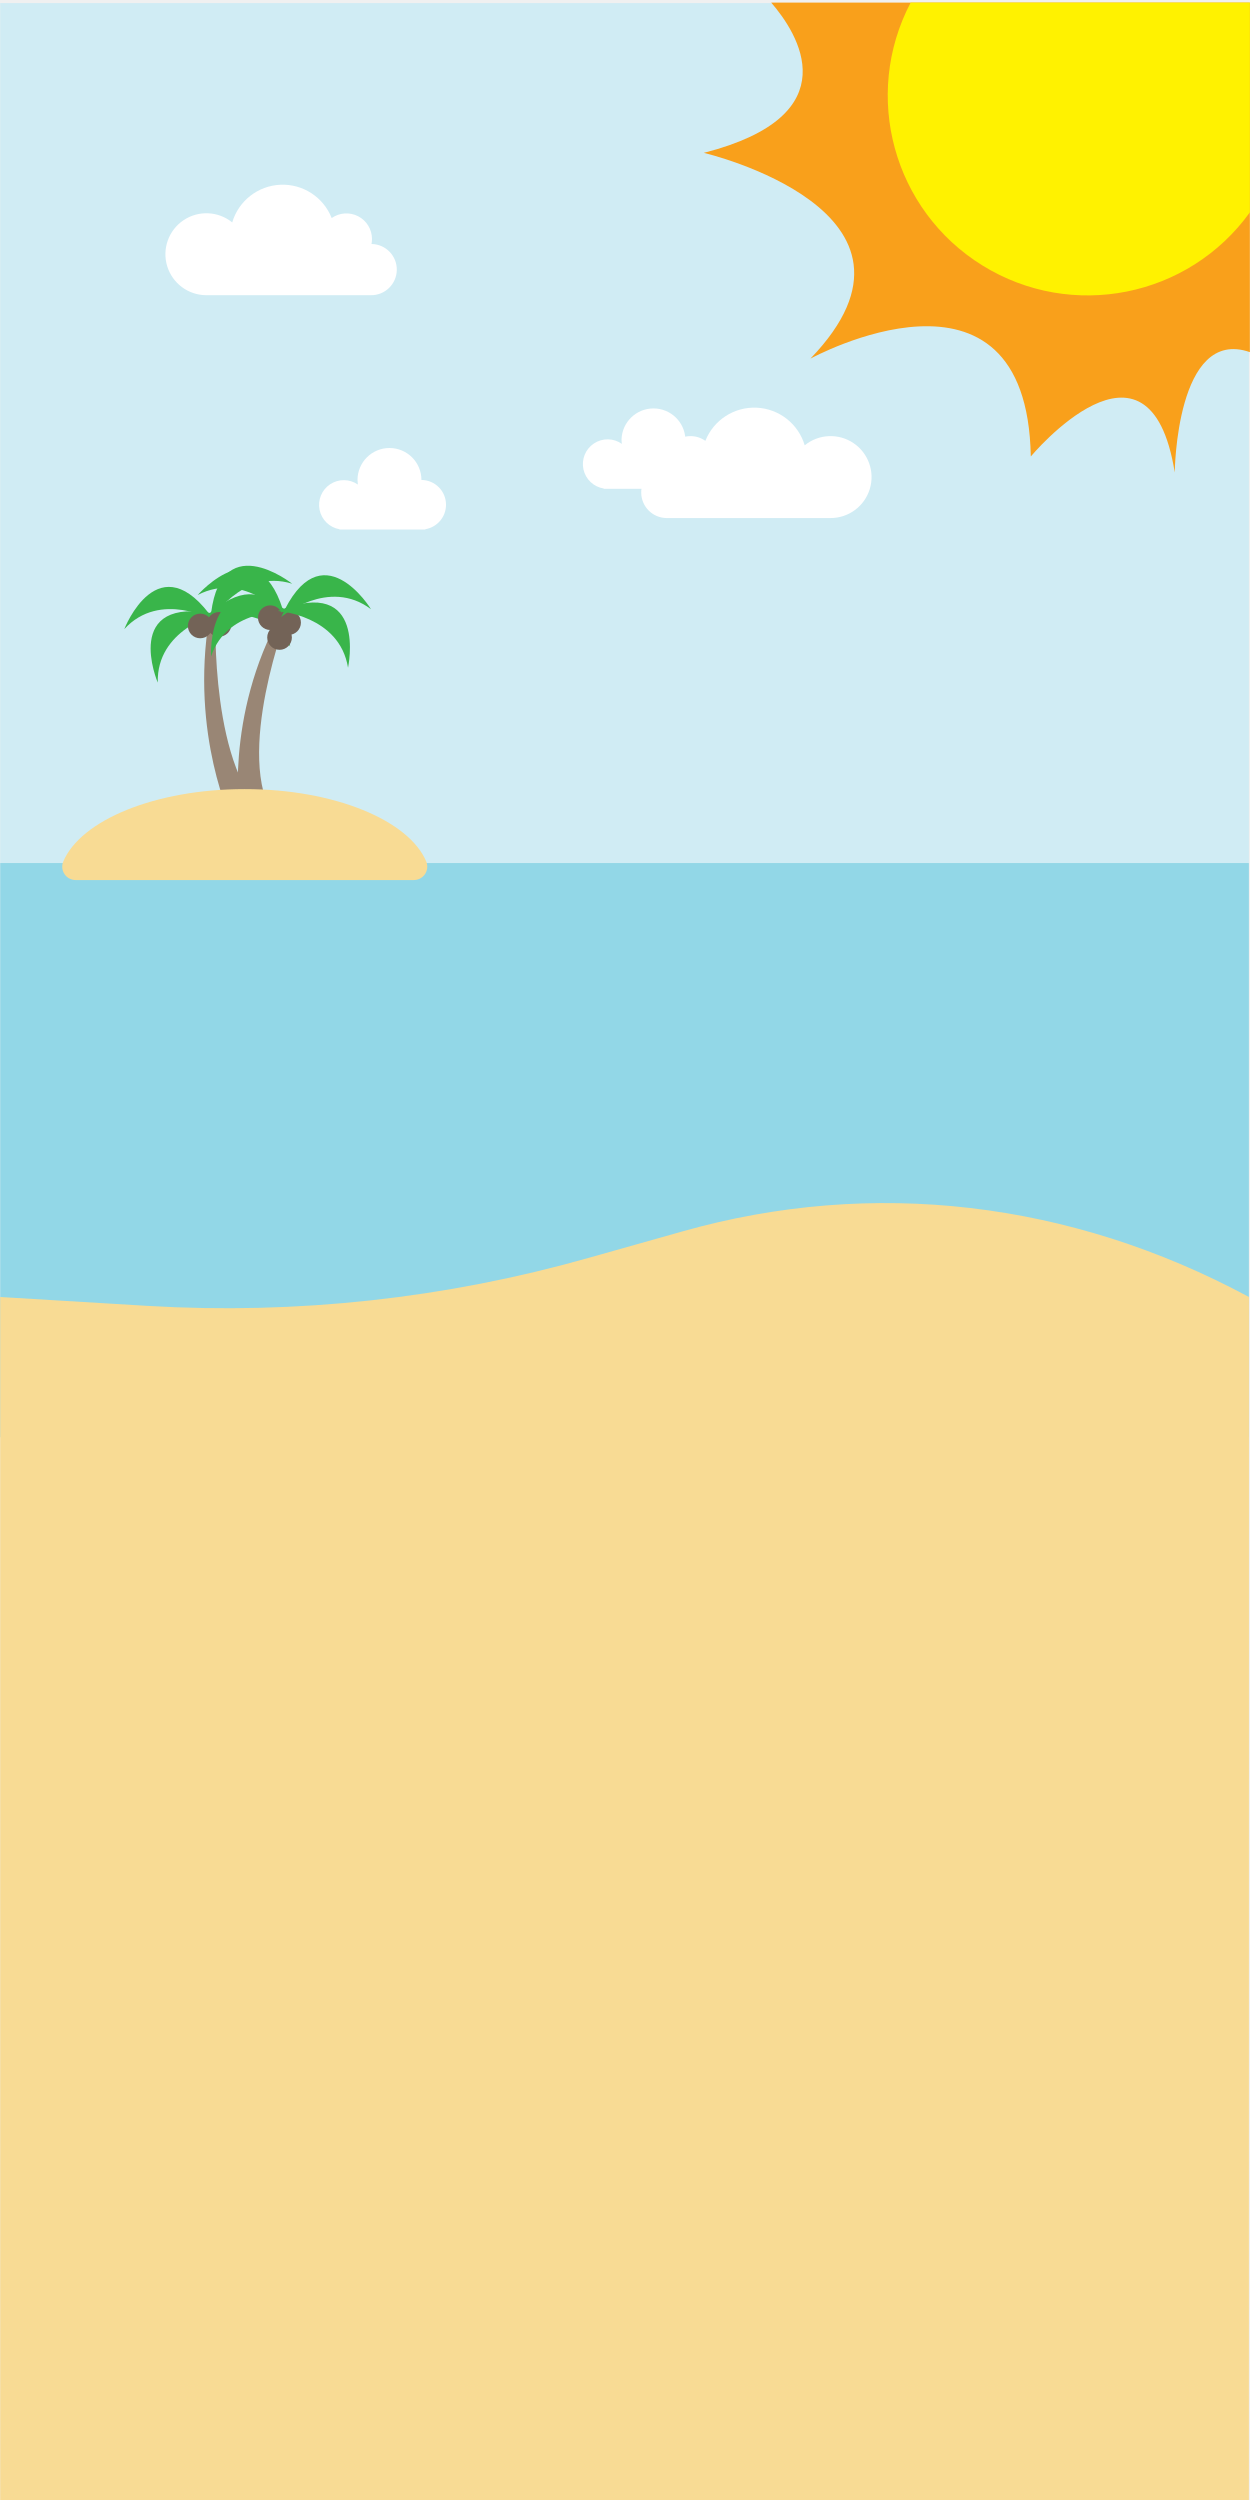
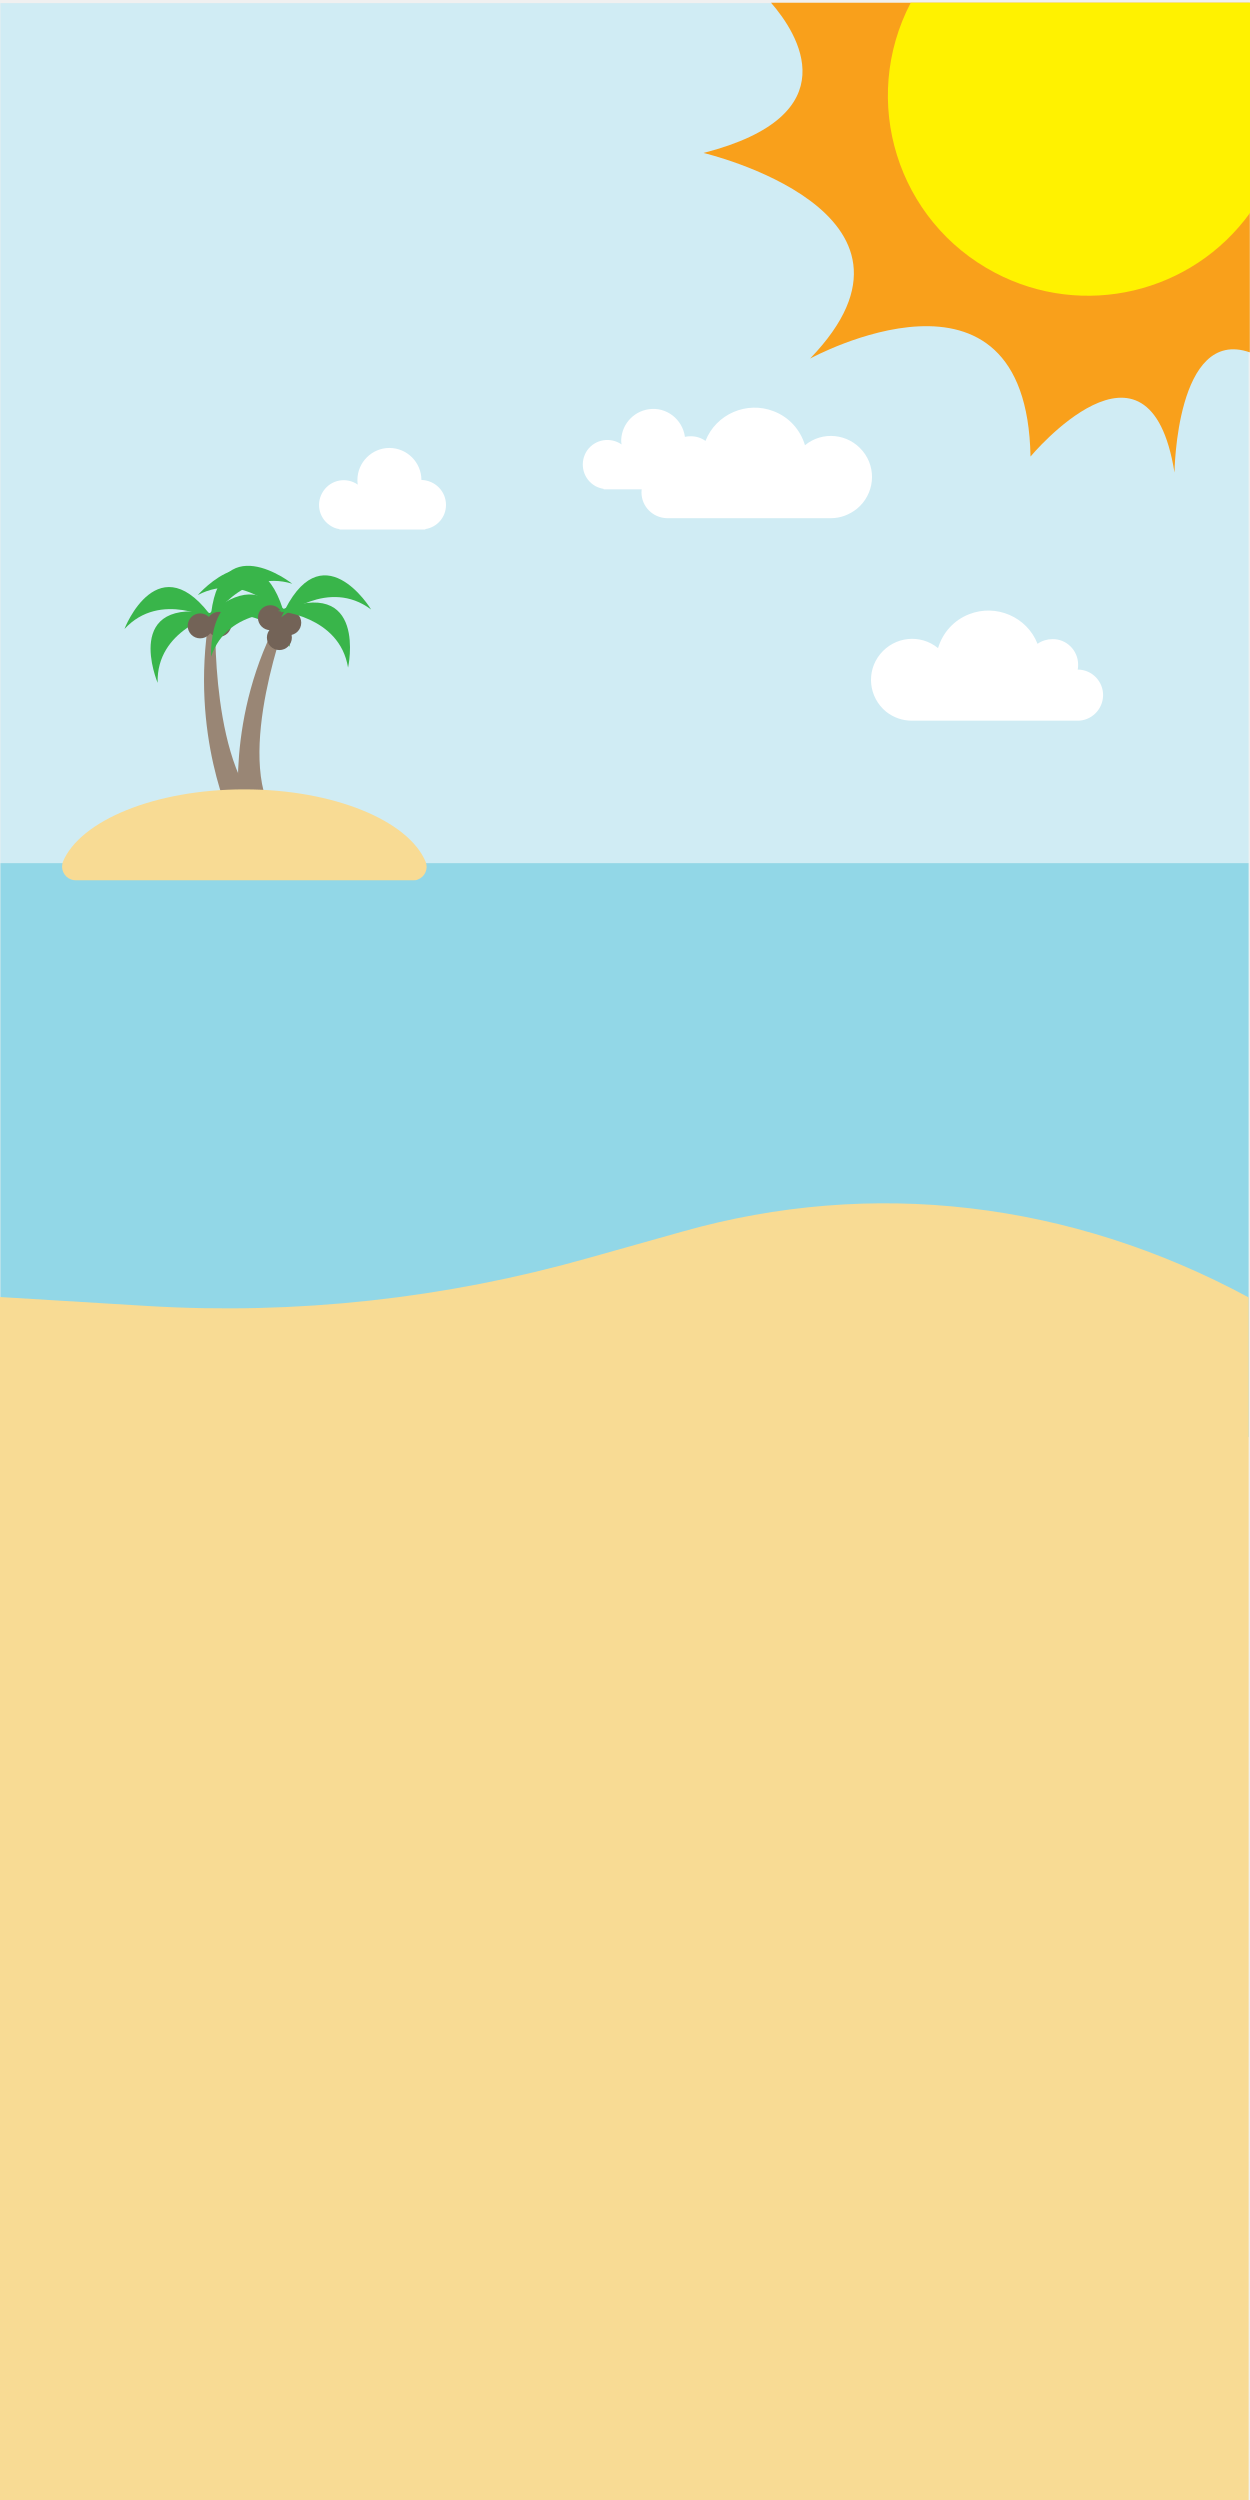
- <svg xmlns="http://www.w3.org/2000/svg" viewBox="0 0 320.3 640.67">
-   <defs>
-     <style>.cls-1{fill:#d0ecf4;}.cls-2{fill:#998675;}.cls-3{fill:#39b54a;}.cls-4{fill:#736357;}.cls-5{fill:#92d7e7;}.cls-6{fill:#f8db94;}.cls-7{fill:#fff;}.cls-8{fill:#f9a01b;}.cls-9{fill:#fff200;}.cls-10{fill:none;}</style>
-   </defs>
-   <g id="Layer_2" data-name="Layer 2">
-     <g id="Coconut_Crab" data-name="Coconut Crab">
-       <polygon class="cls-1" points="320.05 221.17 0.05 221.17 0.05 0.79 155.32 0.79 320.05 0.79 320.05 221.17" />
-       <path class="cls-2" d="M59.52,210.69s-10.86-22.23-5.9-52.35l1.61-.44s-1.48,40.52,14,51.69Z" />
-       <path class="cls-3" d="M55.43,157.37s-15.36,3.92-15,17.56C40.4,174.93,30.92,152.36,55.43,157.37Z" />
-       <path class="cls-3" d="M54.85,159s-13.78-7.84-23,2.22C31.84,161.26,40.68,138.42,54.85,159Z" />
-       <path class="cls-3" d="M52.53,158.15s15.24-4.37,21.84,7.57C74.37,165.72,71.16,141.45,52.53,158.15Z" />
-       <path class="cls-3" d="M53.88,159.3s7.93-13.72,21-9.71C74.86,149.59,55.7,134.35,53.88,159.3Z" />
-       <circle class="cls-4" cx="51.31" cy="160.41" r="3.16" />
-       <circle class="cls-4" cx="56.14" cy="160" r="3.16" />
-       <path class="cls-2" d="M61.47,210s-4.21-26.21,10.68-52.86l1.66.13s-14.14,36.61-3.36,52.38Z" />
-       <path class="cls-3" d="M74.18,156.83s-15.78-1.53-20.1,11.42C54.08,168.25,52.82,143.8,74.18,156.83Z" />
-       <path class="cls-3" d="M73.06,158.21s-10.29-12.05-22.39-5.73C50.67,152.48,66.73,134,73.06,158.21Z" />
-       <circle class="cls-4" cx="69.27" cy="158.29" r="3.16" />
-       <circle class="cls-4" cx="73.96" cy="159.55" r="3.16" />
-       <circle class="cls-4" cx="71.64" cy="163.37" r="3.16" />
-       <polygon class="cls-5" points="320.05 368.31 0.05 368.31 0.05 221.17 155.32 221.17 320.05 221.17 320.05 368.31" />
-       <path class="cls-6" d="M320.05,640.67H.05V332.38l37.84,2.28a340,340,0,0,0,113-12.32l24.18-6.82c48.53-13.69,99.24-7.79,145,16.86h0Z" />
-       <path class="cls-7" d="M114.3,129.36A6.34,6.34,0,0,0,108,123a8.19,8.19,0,0,0-16.38,0,8.94,8.94,0,0,0,.09,1.17A6.34,6.34,0,1,0,87,135.63v.08h22v-.09A6.35,6.35,0,0,0,114.3,129.36Z" />
-       <path class="cls-7" d="M182,118.92a6.35,6.35,0,0,0-6.35-6.35,8.19,8.19,0,0,0-16.37,0,7.53,7.53,0,0,0,.09,1.18,6.34,6.34,0,1,0-4.65,11.44v.08h22v-.09A6.35,6.35,0,0,0,182,118.92Z" />
-       <path class="cls-7" d="M95.2,62.55a6.42,6.42,0,0,0,.13-1.32A6.56,6.56,0,0,0,85,55.88,13.49,13.49,0,0,0,59.51,57a10.5,10.5,0,1,0-6.63,18.65H95a6.56,6.56,0,0,0,.25-13.12Z" />
-       <path class="cls-7" d="M170.53,119.65a6.45,6.45,0,0,1-.13-1.33,6.56,6.56,0,0,1,6.56-6.56,6.48,6.48,0,0,1,3.8,1.22,13.48,13.48,0,0,1,25.46,1.14,10.5,10.5,0,1,1,6.63,18.64H170.79a6.56,6.56,0,0,1-.26-13.11Z" />
-       <path class="cls-6" d="M19.42,225.53a3.43,3.43,0,0,1-3.23-4.69c4.43-10.63,23.58-18.62,46.53-18.62s42.11,8,46.54,18.62a3.44,3.44,0,0,1-3.24,4.69Z" />
-       <path class="cls-8" d="M197.64.67c6.75,7.8,20.45,28.83-17.27,38.5,0,0,63.68,15,27.31,52.74,0,0,55.48-30.39,56.48,25.07,0,0,30.39-36.51,36.89,4.09,0,0,.36-37.42,19.25-30.83V.67Z" />
-       <path class="cls-9" d="M233.37.67A51.23,51.23,0,0,0,320.3,54.42V.67Z" />
-       <path class="cls-3" d="M71.19,156.58s15.82,1.06,18,14.54C89.17,171.12,94.38,147.2,71.19,156.58Z" />
-       <path class="cls-3" d="M72.07,158.12s12.12-10.21,23-2C95.1,156.11,82.25,135.27,72.07,158.12Z" />
-       <rect class="cls-10" width="320.04" height="640" />
-     </g>
-   </g>
+ <svg xmlns="http://www.w3.org/2000/svg" version="1.1" id="Layer_1" x="0px" y="0px" viewBox="140 -300.7 320.3 640.7" style="enable-background:new 140 -300.7 320.3 640.7;" xml:space="preserve">
+   <style type="text/css">
+ 	.st0{fill:#D0ECF4;}
+ 	.st1{fill:#998675;}
+ 	.st2{fill:#39B54A;}
+ 	.st3{fill:#736357;}
+ 	.st4{fill:#92D7E7;}
+ 	.st5{fill:#F8DB94;}
+ 	.st6{fill:#FFFFFF;}
+ 	.st7{fill:#F9A01B;}
+ 	.st8{fill:#FFF200;}
+ 	.st9{fill:none;}
+ </style>
+   <polygon class="st0" points="460,-79.5 140.1,-79.5 140.1,-299.9 295.3,-299.9 460,-299.9 " />
+   <path class="st1" d="M199.5-90c0,0-10.9-22.2-5.9-52.4l1.6-0.4c0,0-1.5,40.5,14,51.7L199.5-90z" />
+   <path class="st2" d="M195.4-143.3c0,0-15.4,3.9-15,17.6C180.4-125.7,170.9-148.3,195.4-143.3z" />
+   <path class="st2" d="M194.9-141.7c0,0-13.8-7.8-23,2.2C171.8-139.4,180.7-162.2,194.9-141.7z" />
+   <path class="st2" d="M192.5-142.5c0,0,15.2-4.4,21.8,7.6C214.4-134.9,211.2-159.2,192.5-142.5z" />
+   <path class="st2" d="M193.9-141.4c0,0,7.9-13.7,21-9.7C214.9-151.1,195.7-166.3,193.9-141.4z" />
+   <circle class="st3" cx="191.3" cy="-140.3" r="3.2" />
+   <circle class="st3" cx="196.1" cy="-140.7" r="3.2" />
+   <path class="st1" d="M201.5-90.7c0,0-4.2-26.2,10.7-52.9l1.7,0.1c0,0-14.1,36.6-3.4,52.4L201.5-90.7z" />
+   <path class="st2" d="M214.2-143.8c0,0-15.8-1.5-20.1,11.4C194.1-132.4,192.8-156.9,214.2-143.8z" />
+   <path class="st2" d="M213.1-142.5c0,0-10.3-12.1-22.4-5.7C190.7-148.2,206.7-166.7,213.1-142.5z" />
+   <circle class="st3" cx="209.3" cy="-142.4" r="3.2" />
+   <circle class="st3" cx="214" cy="-141.1" r="3.2" />
+   <circle class="st3" cx="211.6" cy="-137.3" r="3.2" />
+   <polygon class="st4" points="460,67.6 140.1,67.6 140.1,-79.5 295.3,-79.5 460,-79.5 " />
+   <path class="st5" d="M460,340h-320V31.7l37.8,2.3c38.1,2.3,76.3-1.9,113-12.3l24.2-6.8c48.5-13.7,99.2-7.8,145,16.9l0,0L460,340z" />
+   <path class="st6" d="M254.3-171.3c0-3.5-2.8-6.3-6.3-6.4c0-4.5-3.7-8.2-8.2-8.2c-4.5,0-8.2,3.7-8.2,8.2c0,0.4,0,0.8,0.1,1.2  c-2.9-2-6.8-1.3-8.8,1.6s-1.3,6.8,1.6,8.8c0.7,0.5,1.6,0.9,2.5,1v0.1h22v-0.1C252.1-165.6,254.3-168.2,254.3-171.3z" />
+   <path class="st6" d="M322-181.7c0-3.5-2.8-6.3-6.4-6.3l0,0c-0.2-4.5-4-8.1-8.5-7.9c-4.3,0.2-7.7,3.6-7.9,7.9c0,0.4,0,0.8,0.1,1.2  c-2.9-2-6.8-1.3-8.8,1.5c-2,2.9-1.3,6.8,1.5,8.8c0.8,0.6,1.7,0.9,2.7,1.1v0.1h22v-0.1C319.8-176,322-178.7,322-181.7z" />
+   <path class="st6" d="M416.2-129.1c0.1-0.4,0.1-0.9,0.1-1.3c0-3.6-3-6.6-6.6-6.5c-1.3,0-2.7,0.4-3.8,1.2c-2.7-6.9-10.6-10.3-17.5-7.6  c-3.9,1.5-6.8,4.7-8,8.7c-4.5-3.7-11.1-3-14.8,1.5c-3.7,4.5-3,11.1,1.5,14.8c1.9,1.5,4.2,2.3,6.6,2.3H416c3.6,0.1,6.6-2.8,6.7-6.4  S419.9-129.1,416.2-129.1L416.2-129.1z" />
+   <path class="st6" d="M310.5-181c-0.1-0.4-0.1-0.9-0.1-1.3c0-3.6,2.9-6.6,6.6-6.6c1.4,0,2.7,0.4,3.8,1.2c2.7-6.9,10.6-10.3,17.5-7.6  c3.9,1.5,6.8,4.7,8,8.7c4.5-3.7,11.1-3,14.8,1.5c3.7,4.5,3,11.1-1.5,14.8c-1.9,1.5-4.2,2.4-6.6,2.4h-42.1c-3.6-0.1-6.5-3-6.5-6.6  C304.4-178,307.1-180.8,310.5-181z" />
+   <path class="st5" d="M159.4-75.1c-1.9,0-3.4-1.5-3.5-3.4c0-0.4,0.1-0.9,0.2-1.3c4.4-10.6,23.6-18.6,46.5-18.6s42.1,8,46.5,18.6  c0.7,1.8-0.2,3.8-2,4.5c-0.4,0.2-0.8,0.2-1.3,0.2H159.4z" />
+   <path class="st7" d="M337.6-300c6.8,7.8,20.4,28.8-17.3,38.5c0,0,63.7,15,27.3,52.7c0,0,55.5-30.4,56.5,25.1c0,0,30.4-36.5,36.9,4.1  c0,0,0.4-37.4,19.3-30.8V-300H337.6z" />
+   <path class="st8" d="M373.4-300c-13.1,25.1-3.5,56,21.6,69.2c22.6,11.9,50.5,5.3,65.4-15.4V-300H373.4z" />
+   <path class="st2" d="M211.2-144.1c0,0,15.8,1.1,18,14.5C229.2-129.5,234.4-153.5,211.2-144.1z" />
+   <path class="st2" d="M212.1-142.5c0,0,12.1-10.2,23-2C235.1-144.6,222.3-165.4,212.1-142.5z" />
+   <rect x="140" y="-300.7" class="st9" width="320" height="640" />
</svg>
